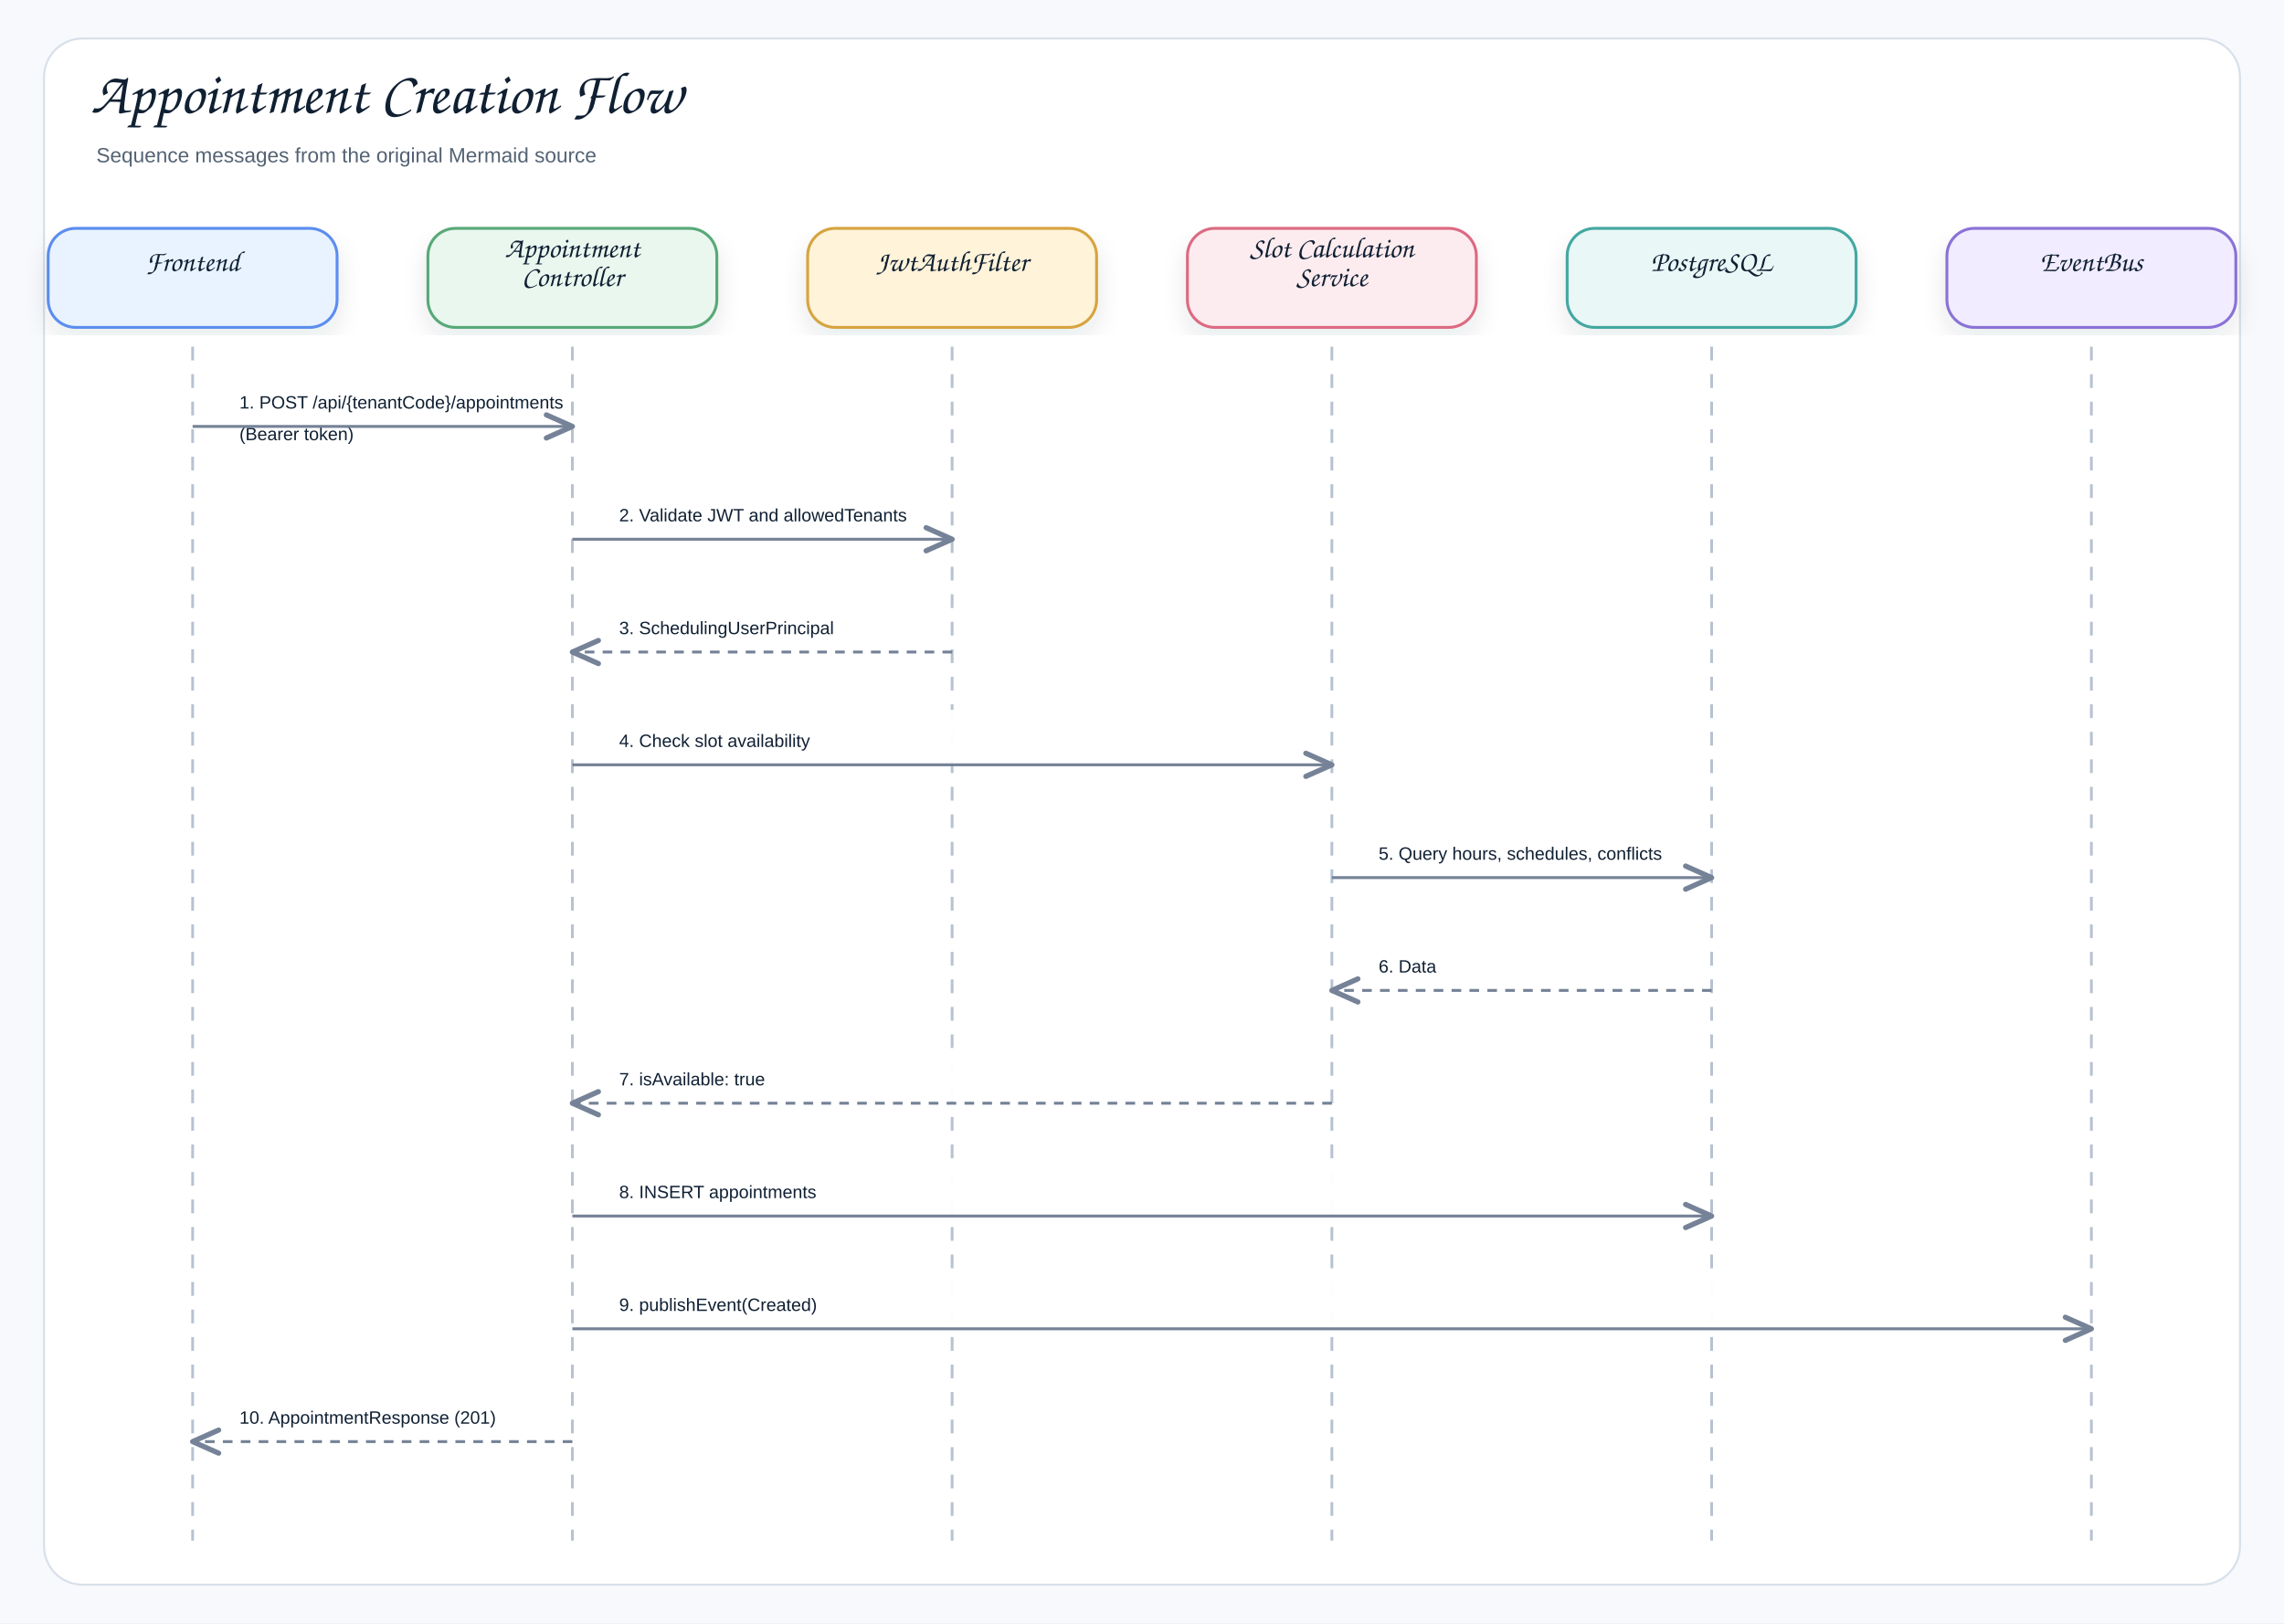
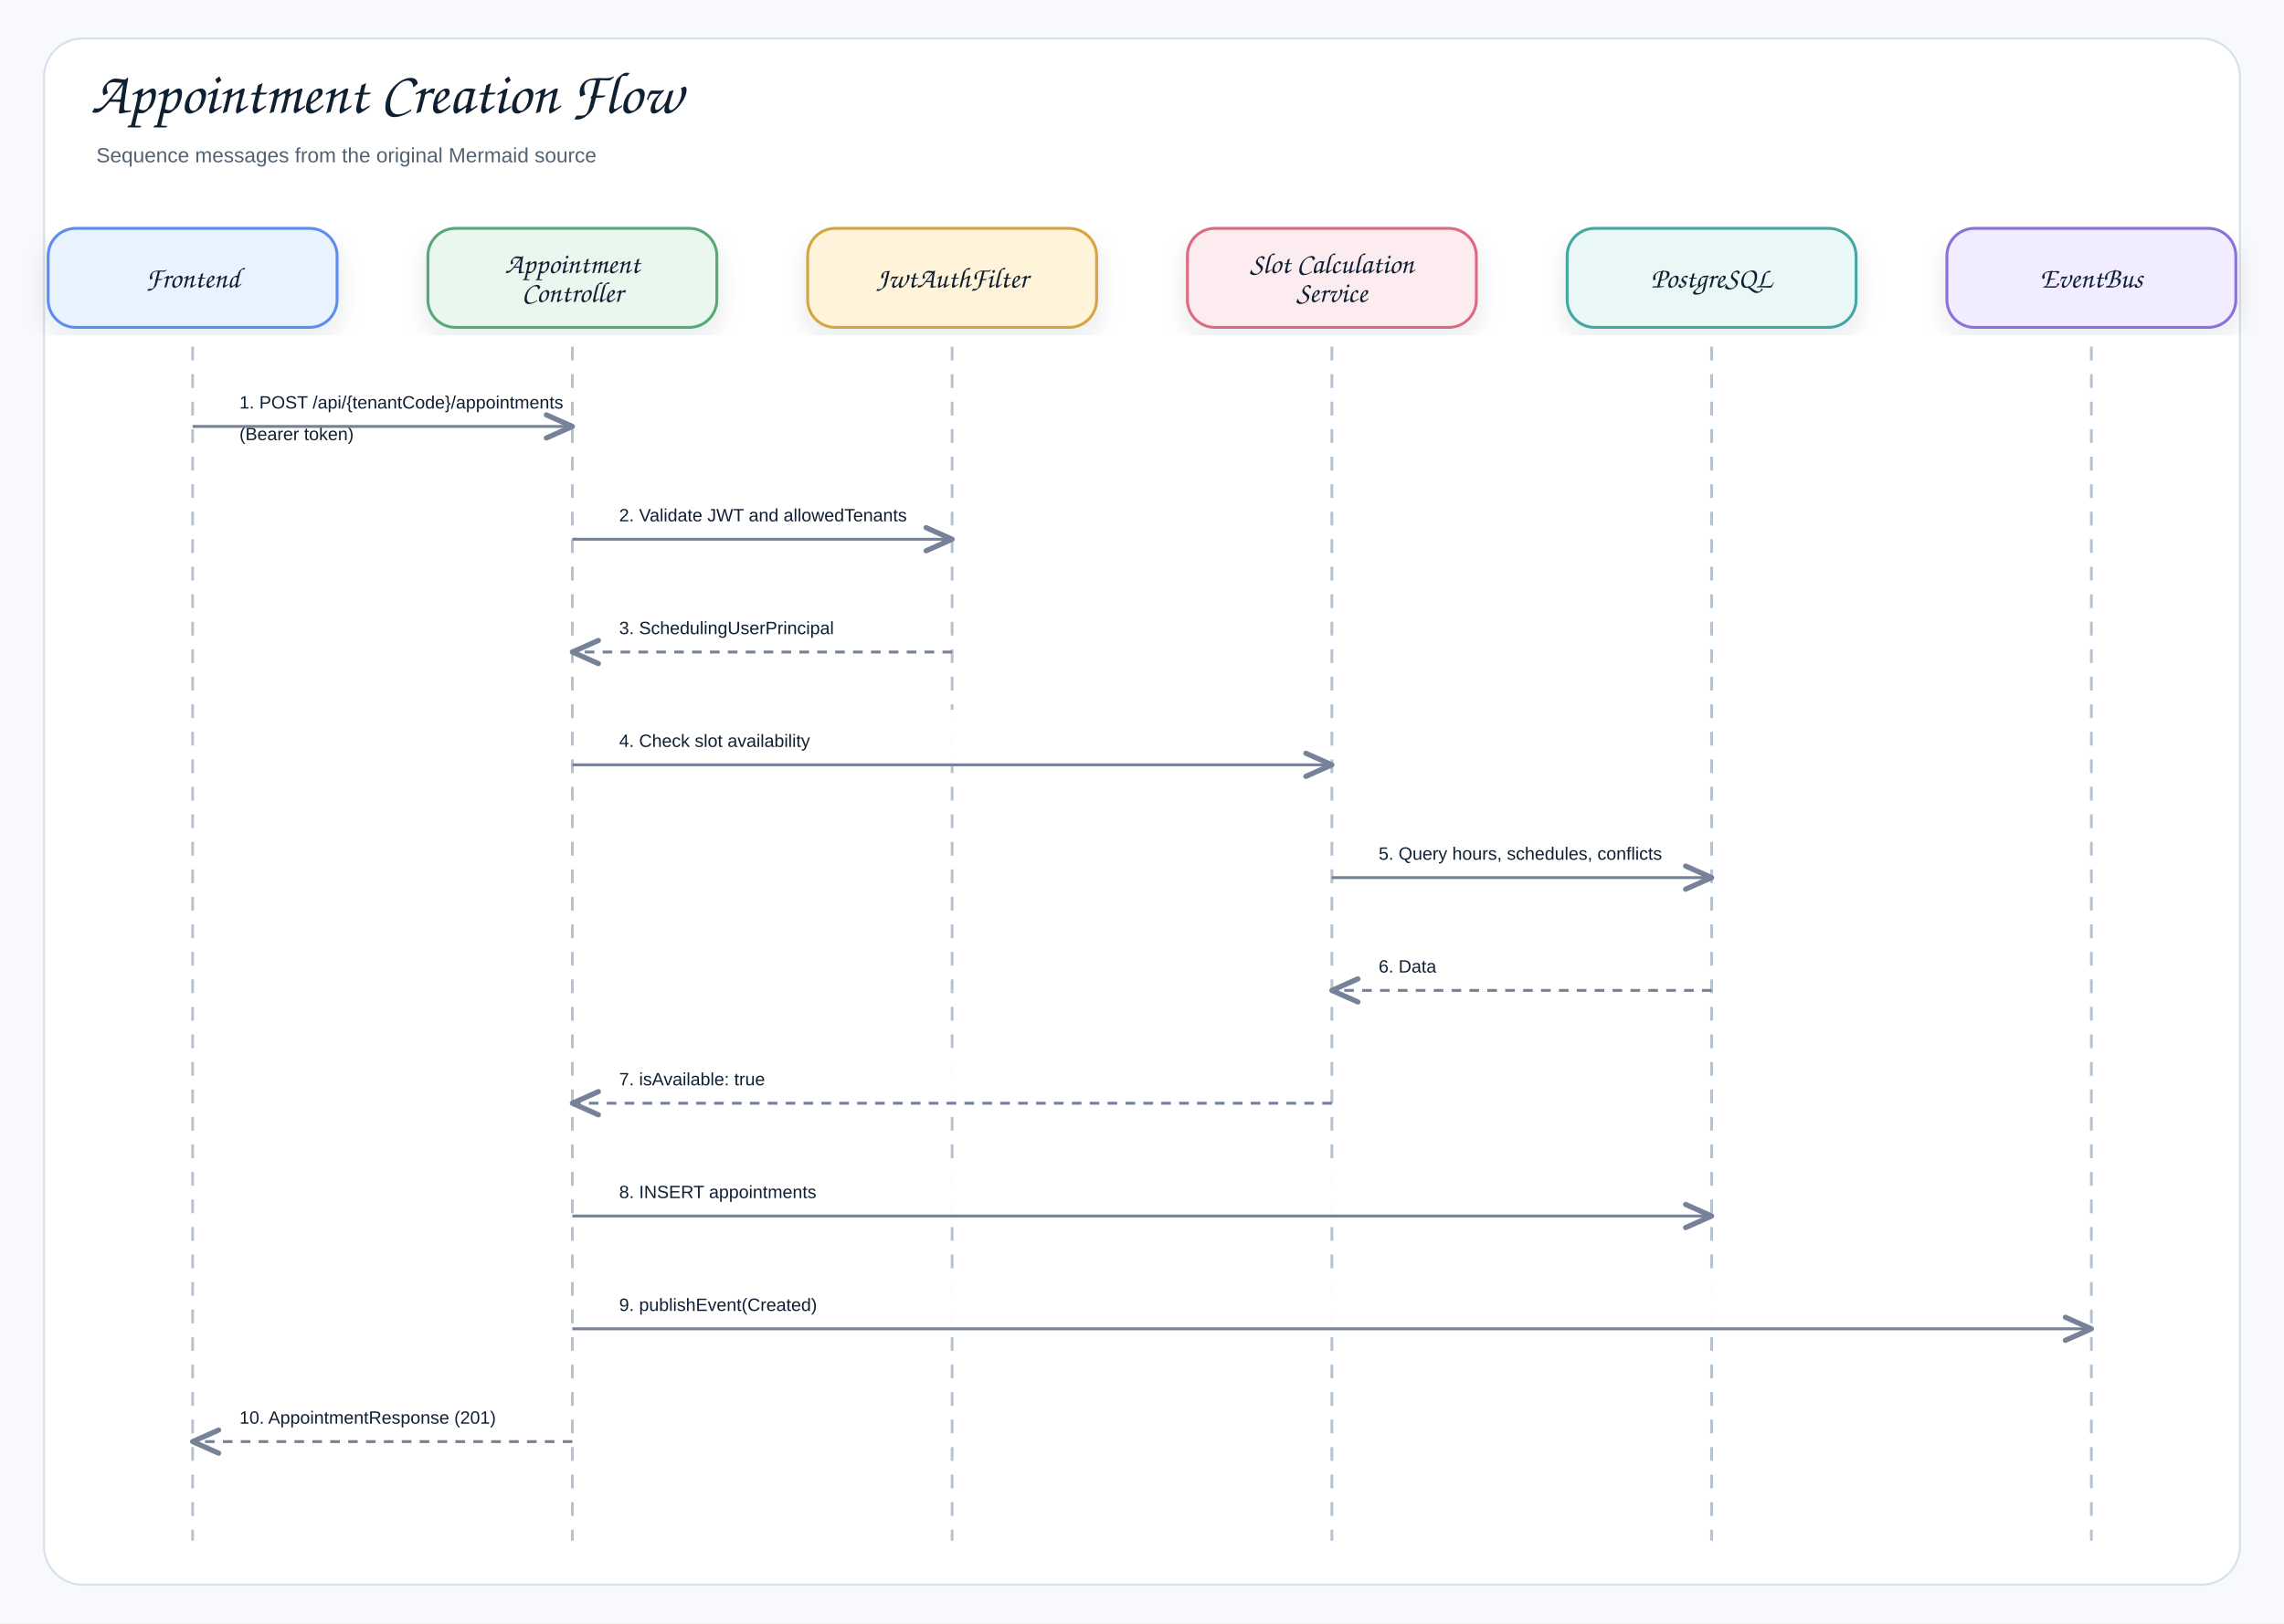
<svg xmlns="http://www.w3.org/2000/svg" width="1660" height="1180" viewBox="0 0 1660 1180" role="img" aria-label="Appointment Creation Flow">
  <defs>
    <filter id="shadow" x="-8%" y="-8%" width="116%" height="116%">
      <feDropShadow dx="0" dy="8" stdDeviation="9" flood-color="#1f2937" flood-opacity="0.10" />
    </filter>
    <marker id="openArrow" markerWidth="12" markerHeight="10" refX="10" refY="5" orient="auto" markerUnits="strokeWidth">
      <path d="M 1 1 L 10 5 L 1 9" fill="none" stroke="#758297" stroke-width="1.8" stroke-linecap="round" stroke-linejoin="round" />
    </marker>
    <marker id="inherit" markerWidth="14" markerHeight="12" refX="12" refY="6" orient="auto" markerUnits="strokeWidth">
      <path d="M 0 1 L 12 6 L 0 11 Z" fill="#ffffff" stroke="#758297" stroke-width="1.8" />
    </marker>
    <style>
    .canvas{fill:#f7f9fc}.frame{fill:#fff;stroke:#d8e0ea;stroke-width:1.5}
    .title{font-family:"Architects Daughter","Comic Sans MS","Comic Sans",cursive;font-size:43px;font-weight:400;fill:#102033}
    .subtitle{font-family:"Comic Sans MS","Comic Sans","Comic Neue",Arial,sans-serif;font-size:15px;font-weight:400;fill:#536273}
    .label{font-family:"Architects Daughter","Comic Sans MS","Comic Sans",cursive;font-size:25px;font-weight:400;fill:#102033}
    .smallLabel{font-family:"Architects Daughter","Comic Sans MS","Comic Sans",cursive;font-size:21px;font-weight:400;fill:#102033}
    .mono{font-family:"Comic Sans MS","Comic Sans","Comic Neue",Arial,sans-serif;font-size:12px;font-weight:400;fill:#102033}
    .small{font-family:"Comic Sans MS","Comic Sans","Comic Neue",Arial,sans-serif;font-size:12px;font-weight:400;fill:#536273}
    .strong{font-family:"Comic Sans MS","Comic Sans","Comic Neue",Arial,sans-serif;font-size:13px;font-weight:400;fill:#102033}
    .card{stroke-width:2.1;filter:url(#shadow)}.compartment{stroke-width:1.5;fill:none}
    .line{stroke:#758297;stroke-width:2.1;fill:none;marker-end:url(#openArrow)}
    .plainLine{stroke:#758297;stroke-width:2.1;fill:none}
    .dashed{stroke:#758297;stroke-width:2.1;stroke-dasharray:7 6;fill:none;marker-end:url(#openArrow)}
    .inheritLine{stroke:#758297;stroke-width:2.2;fill:none;marker-end:url(#inherit)}
    .implLine{stroke:#758297;stroke-width:2.2;stroke-dasharray:8 7;fill:none;marker-end:url(#inherit)}
  </style>
  </defs>
  <rect class="canvas" width="1660" height="1180" />
  <rect class="frame" x="32" y="28" width="1596" height="1124" rx="28" />
  <text class="title" x="66" y="82">Appointment Creation Flow</text>
  <text class="subtitle" x="70" y="118">Sequence messages from the original Mermaid source</text>
  <rect class="card" x="35" y="166" width="210" height="72" rx="20" fill="#E8F3FF" stroke="#5B8DEF" />
-   <text class="smallLabel" x="140" y="197" text-anchor="middle">Frontend</text>
+   <text class="smallLabel" x="140" y="209" text-anchor="middle">Frontend</text>
  <line x1="140" y1="252" x2="140" y2="1120" stroke="#b7c2d1" stroke-width="2" stroke-dasharray="10 10" />
  <rect class="card" x="311" y="166" width="210" height="72" rx="20" fill="#EAF7EF" stroke="#58A978" />
-   <text class="smallLabel" x="416" y="187" text-anchor="middle">Appointment</text>
-   <text class="smallLabel" x="416" y="208" text-anchor="middle">Controller</text>
+   <text class="smallLabel" x="416" y="198.5" text-anchor="middle">Appointment</text>
+   <text class="smallLabel" x="416" y="219.5" text-anchor="middle">Controller</text>
  <line x1="416" y1="252" x2="416" y2="1120" stroke="#b7c2d1" stroke-width="2" stroke-dasharray="10 10" />
  <rect class="card" x="587" y="166" width="210" height="72" rx="20" fill="#FFF3D9" stroke="#D6A441" />
-   <text class="smallLabel" x="692" y="197" text-anchor="middle">JwtAuthFilter</text>
+   <text class="smallLabel" x="692" y="209" text-anchor="middle">JwtAuthFilter</text>
  <line x1="692" y1="252" x2="692" y2="1120" stroke="#b7c2d1" stroke-width="2" stroke-dasharray="10 10" />
  <rect class="card" x="863" y="166" width="210" height="72" rx="20" fill="#FDECEF" stroke="#DC6B82" />
-   <text class="smallLabel" x="968" y="187" text-anchor="middle">Slot Calculation</text>
-   <text class="smallLabel" x="968" y="208" text-anchor="middle">Service</text>
+   <text class="smallLabel" x="968" y="198.5" text-anchor="middle">Slot Calculation</text>
+   <text class="smallLabel" x="968" y="219.5" text-anchor="middle">Service</text>
  <line x1="968" y1="252" x2="968" y2="1120" stroke="#b7c2d1" stroke-width="2" stroke-dasharray="10 10" />
  <rect class="card" x="1139" y="166" width="210" height="72" rx="20" fill="#E9F7F6" stroke="#45A7A1" />
-   <text class="smallLabel" x="1244" y="197" text-anchor="middle">PostgreSQL</text>
+   <text class="smallLabel" x="1244" y="209" text-anchor="middle">PostgreSQL</text>
  <line x1="1244" y1="252" x2="1244" y2="1120" stroke="#b7c2d1" stroke-width="2" stroke-dasharray="10 10" />
  <rect class="card" x="1415" y="166" width="210" height="72" rx="20" fill="#F1ECFF" stroke="#8A72D6" />
-   <text class="smallLabel" x="1520" y="197" text-anchor="middle">EventBus</text>
+   <text class="smallLabel" x="1520" y="209" text-anchor="middle">EventBus</text>
  <line x1="1520" y1="252" x2="1520" y2="1120" stroke="#b7c2d1" stroke-width="2" stroke-dasharray="10 10" />
  <rect x="158" y="270" width="240" height="62" rx="12" fill="#ffffff" opacity="0.97" />
  <text class="strong" x="174" y="297" text-anchor="start">1. POST /api/{tenantCode}/appointments</text>
  <text class="strong" x="174" y="320" text-anchor="start">(Bearer token)</text>
  <path class="line" d="M140 310 L416 310" />
  <rect x="434" y="352" width="240" height="39" rx="12" fill="#ffffff" opacity="0.97" />
  <text class="strong" x="450" y="379" text-anchor="start">2. Validate JWT and allowedTenants</text>
  <path class="line" d="M416 392 L692 392" />
  <rect x="434" y="434" width="240" height="39" rx="12" fill="#ffffff" opacity="0.97" />
  <text class="strong" x="450" y="461" text-anchor="start">3. SchedulingUserPrincipal</text>
  <path class="dashed" d="M692 474 L416 474" />
  <rect x="434" y="516" width="516" height="39" rx="12" fill="#ffffff" opacity="0.97" />
  <text class="strong" x="450" y="543" text-anchor="start">4. Check slot availability</text>
  <path class="line" d="M416 556 L968 556" />
  <rect x="986" y="598" width="240" height="39" rx="12" fill="#ffffff" opacity="0.97" />
  <text class="strong" x="1002" y="625" text-anchor="start">5. Query hours, schedules, conflicts</text>
  <path class="line" d="M968 638 L1244 638" />
  <rect x="986" y="680" width="240" height="39" rx="12" fill="#ffffff" opacity="0.97" />
  <text class="strong" x="1002" y="707" text-anchor="start">6. Data</text>
  <path class="dashed" d="M1244 720 L968 720" />
  <rect x="434" y="762" width="516" height="39" rx="12" fill="#ffffff" opacity="0.97" />
  <text class="strong" x="450" y="789" text-anchor="start">7. isAvailable: true</text>
  <path class="dashed" d="M968 802 L416 802" />
  <rect x="434" y="844" width="792" height="39" rx="12" fill="#ffffff" opacity="0.97" />
  <text class="strong" x="450" y="871" text-anchor="start">8. INSERT appointments</text>
  <path class="line" d="M416 884 L1244 884" />
  <rect x="434" y="926" width="1068" height="39" rx="12" fill="#ffffff" opacity="0.97" />
  <text class="strong" x="450" y="953" text-anchor="start">9. publishEvent(Created)</text>
  <path class="line" d="M416 966 L1520 966" />
  <rect x="158" y="1008" width="240" height="39" rx="12" fill="#ffffff" opacity="0.97" />
  <text class="strong" x="174" y="1035" text-anchor="start">10. AppointmentResponse (201)</text>
  <path class="dashed" d="M416 1048 L140 1048" />
</svg>
